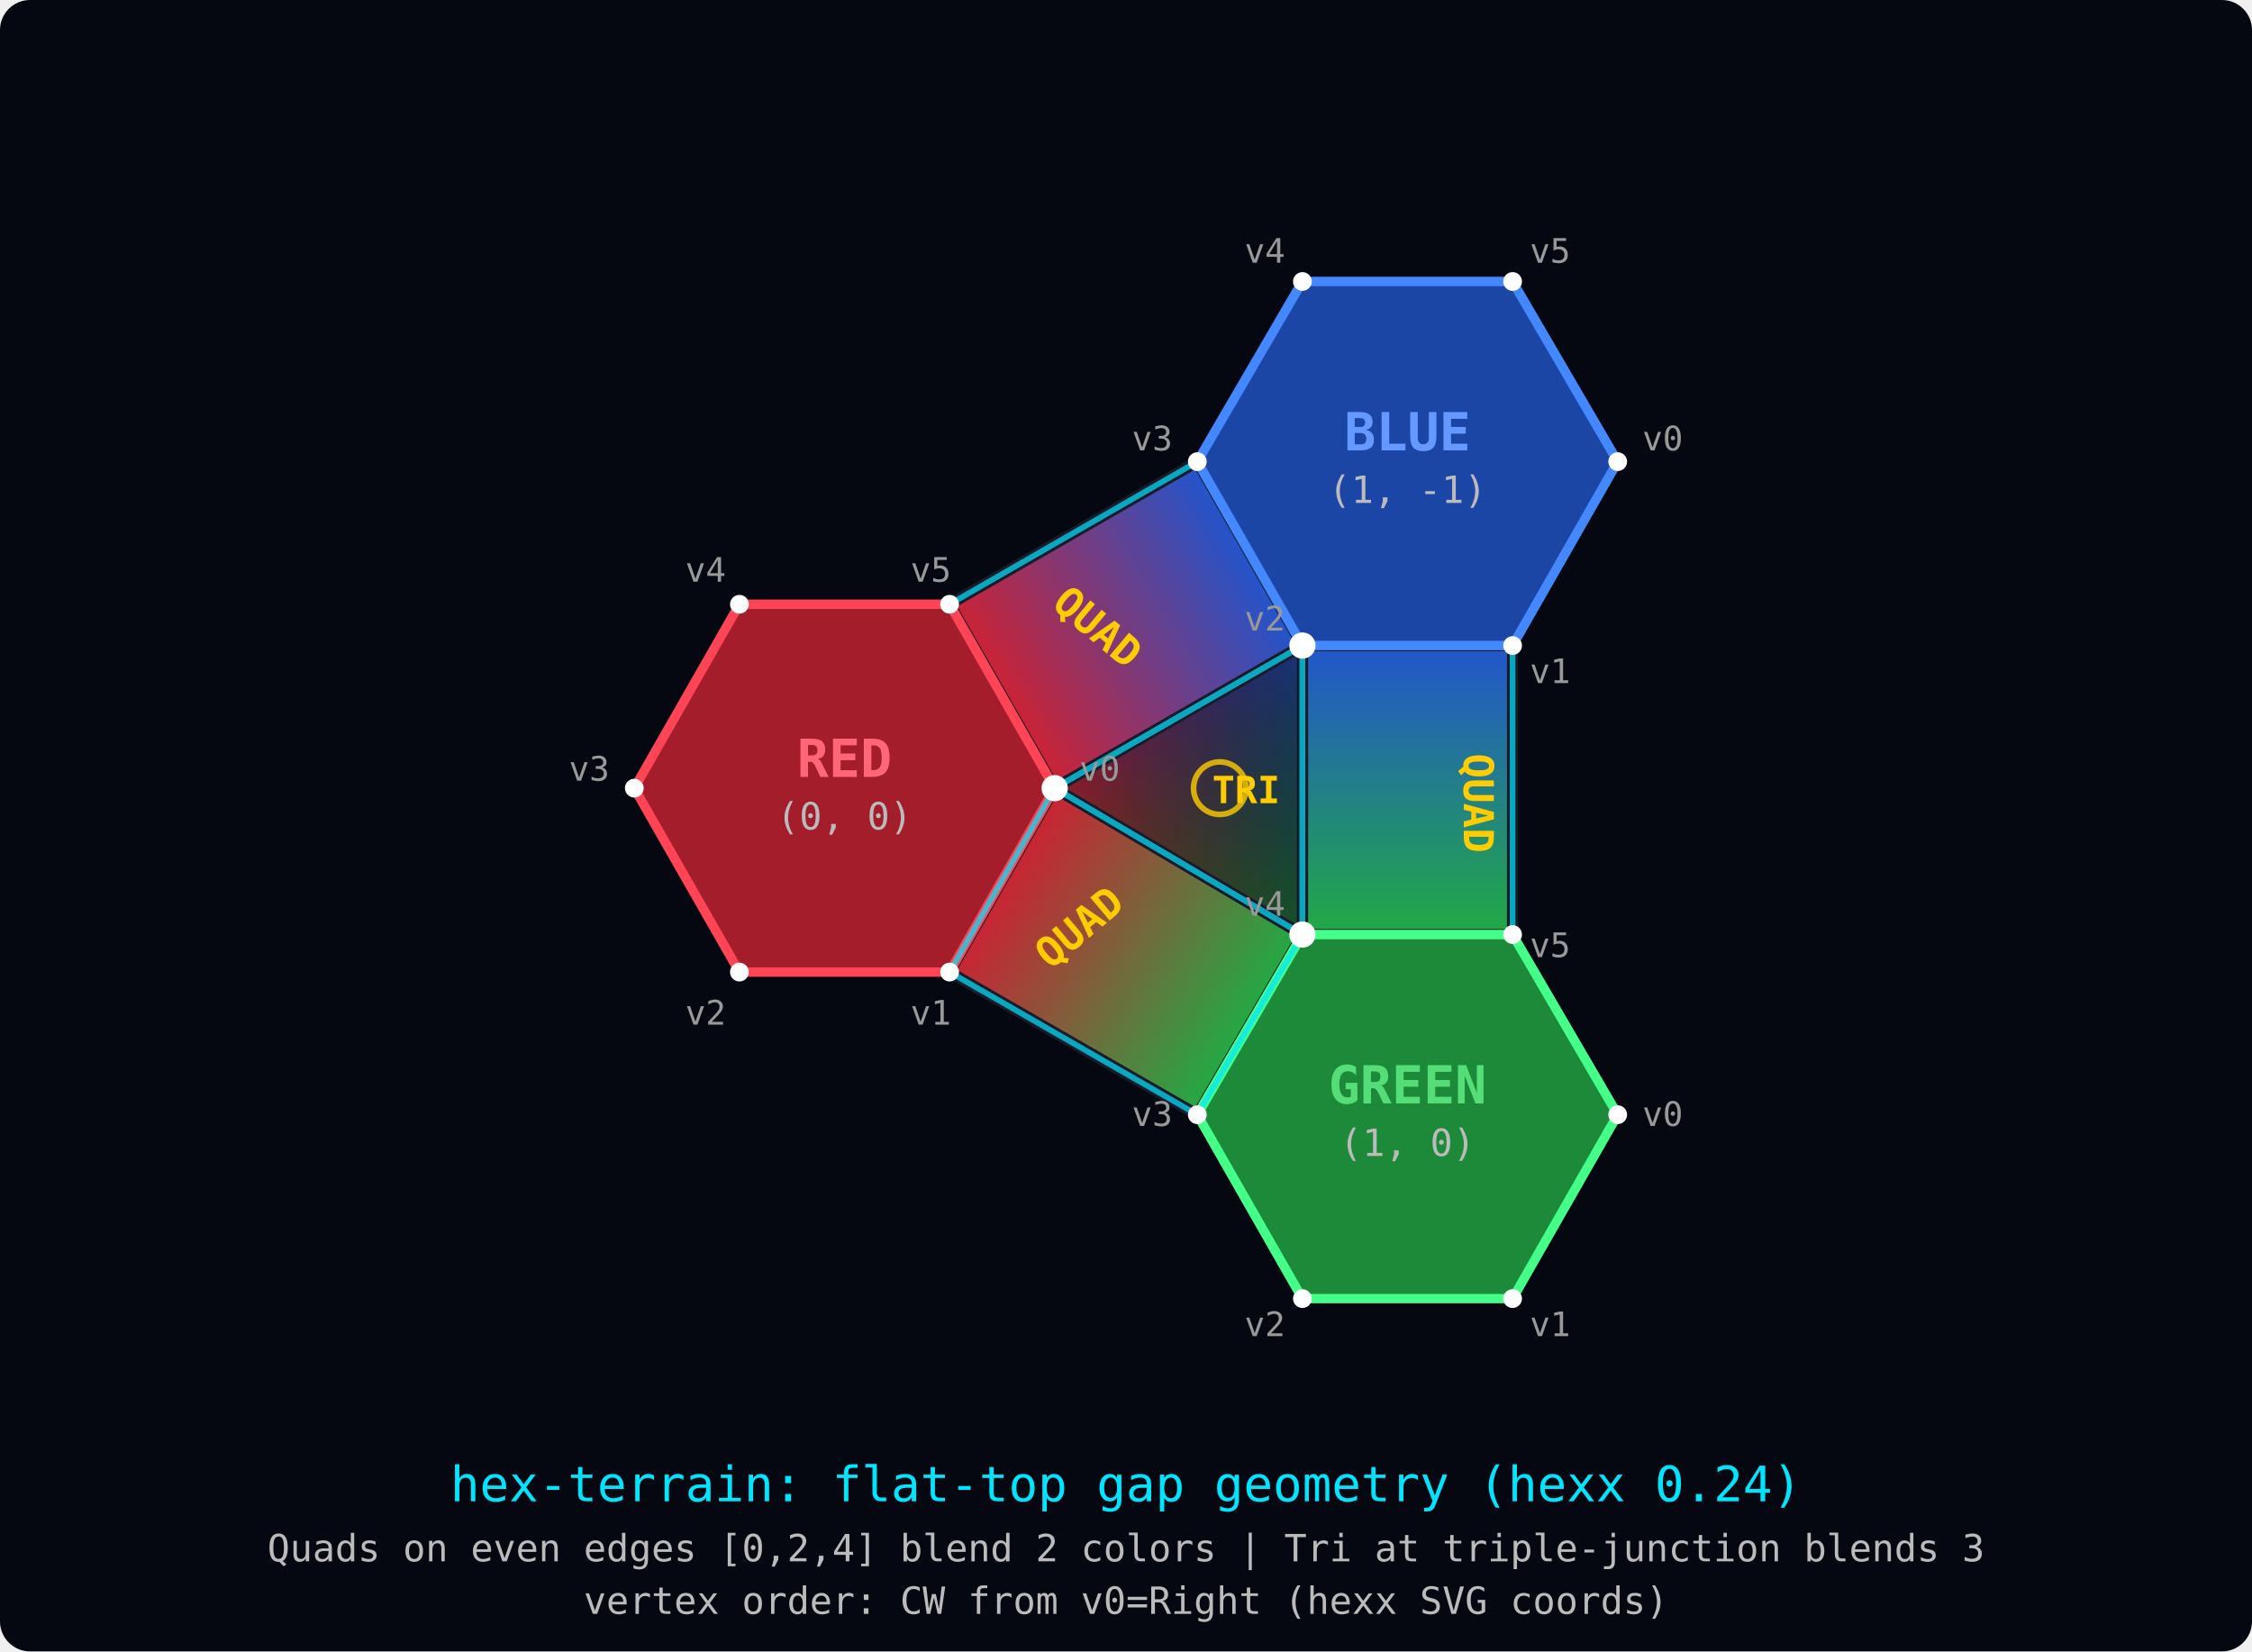
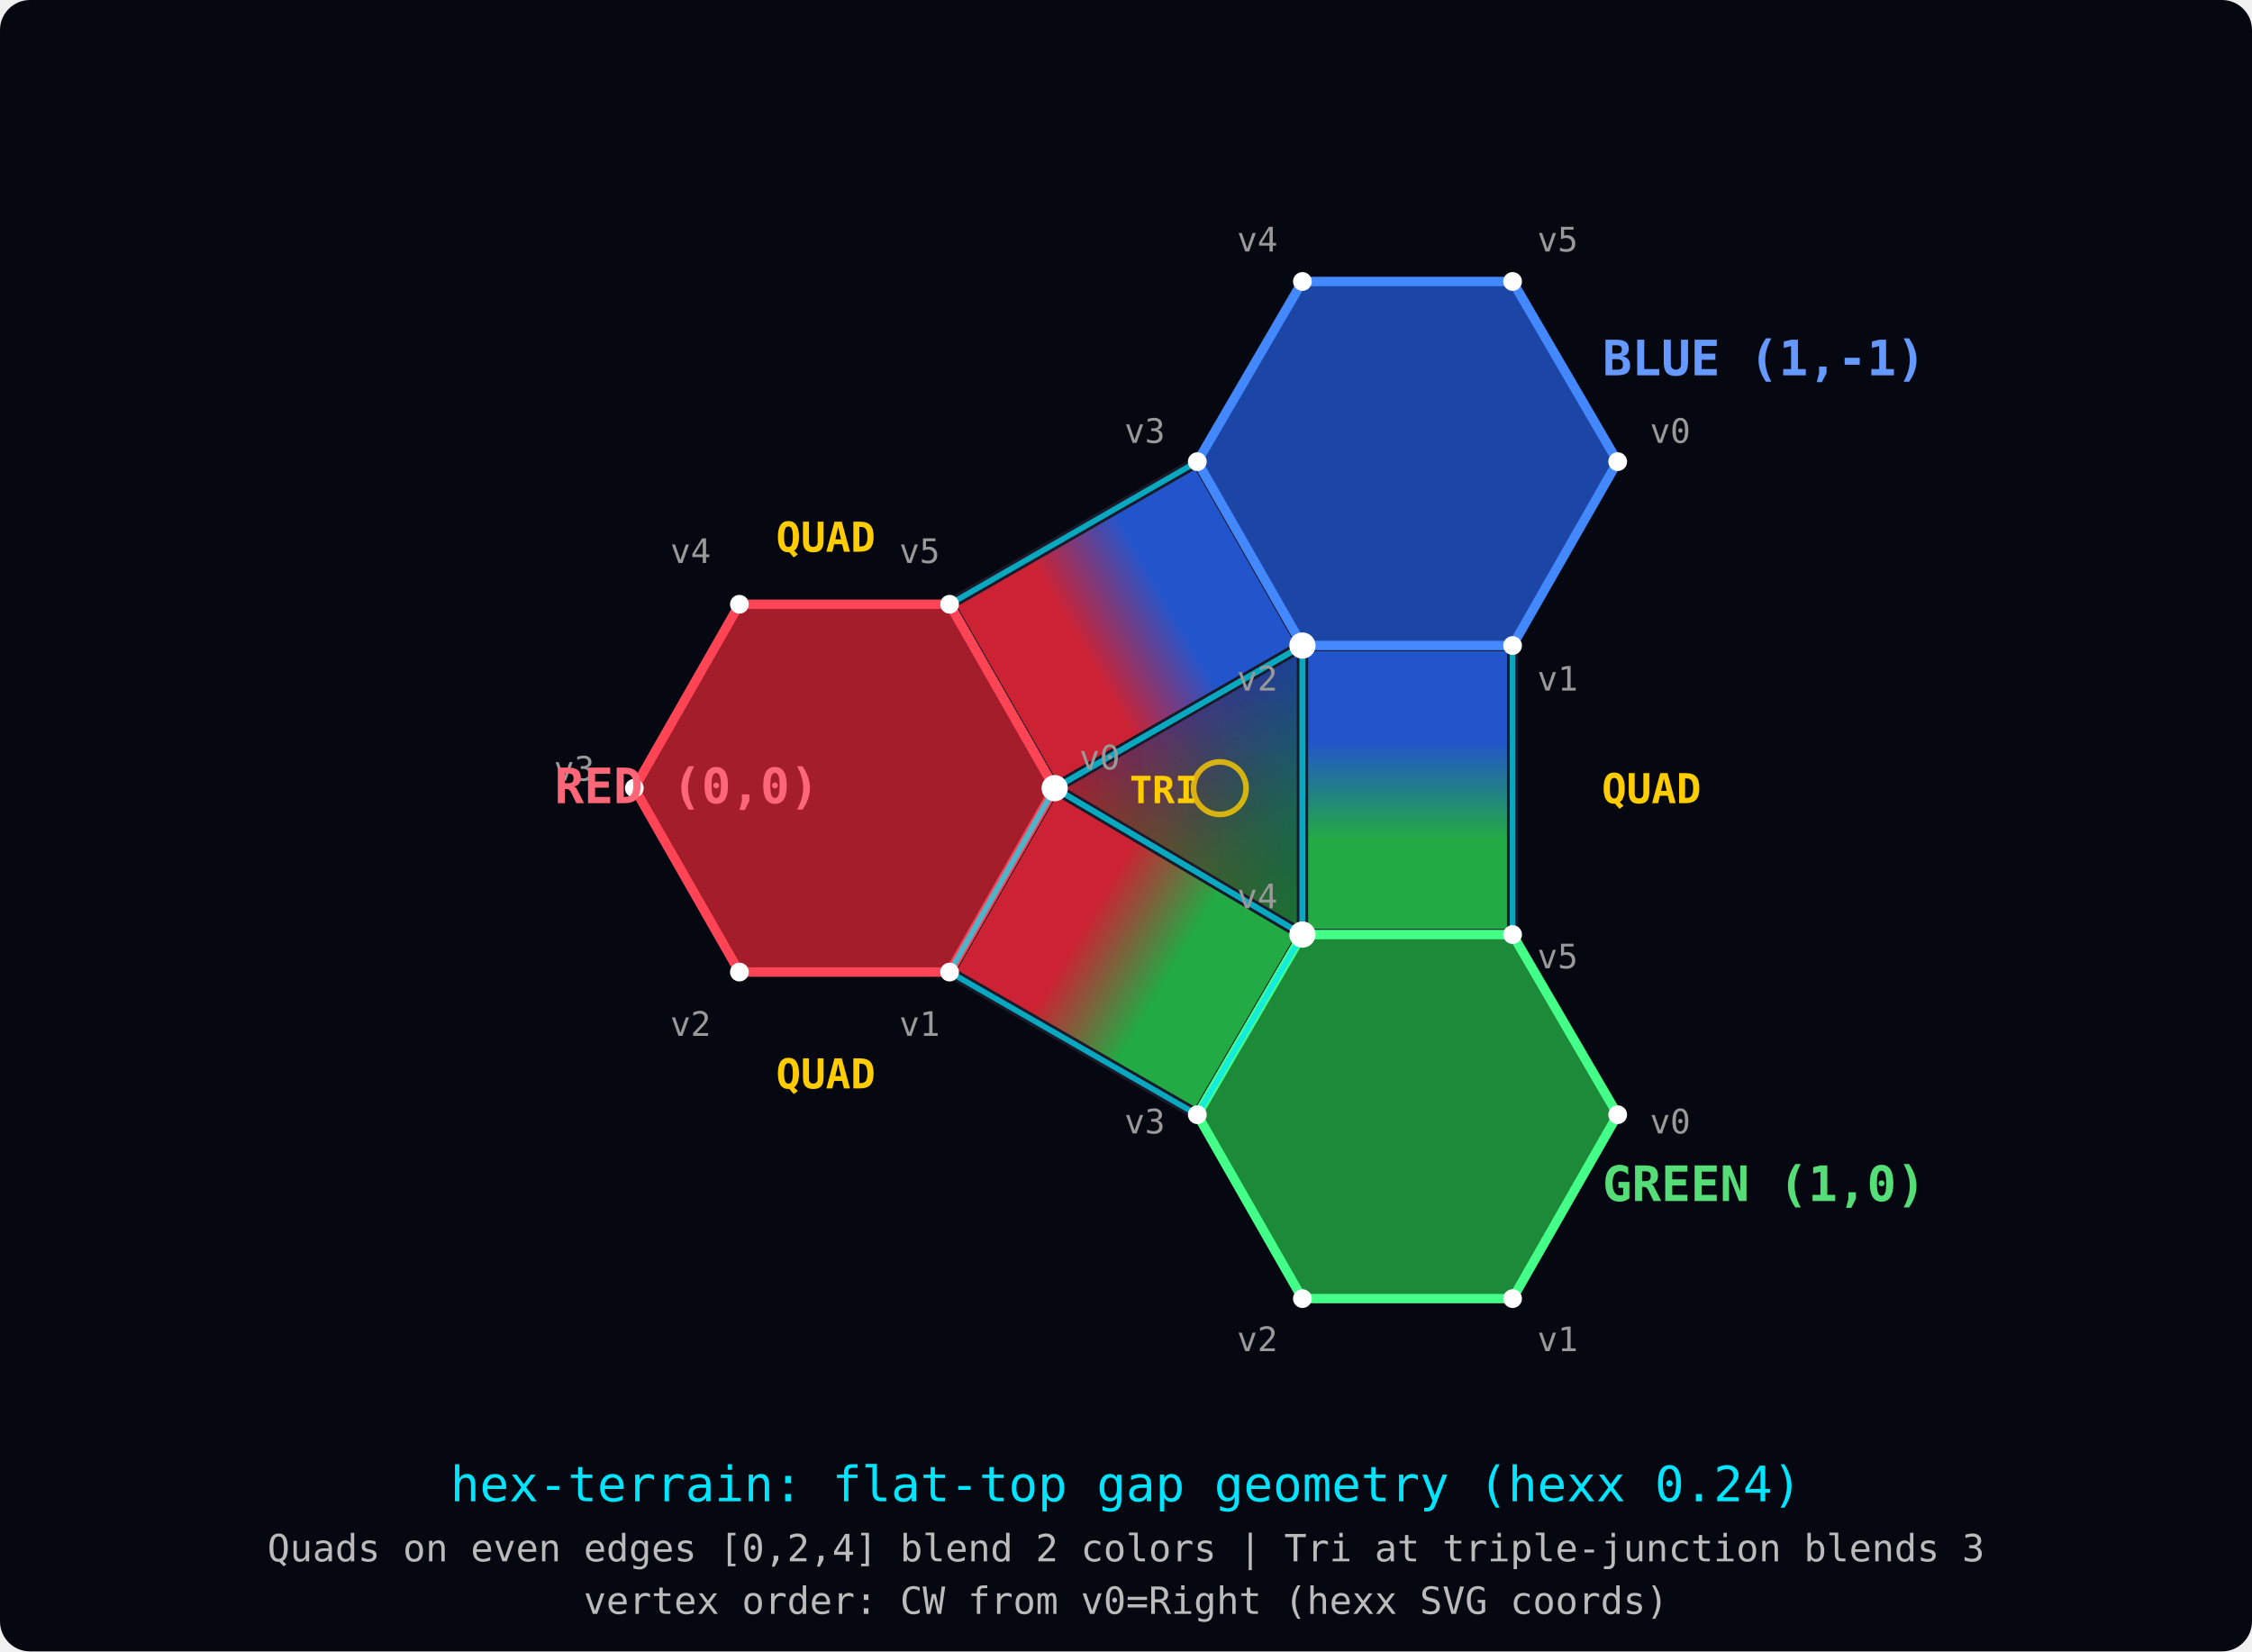
<svg xmlns="http://www.w3.org/2000/svg" viewBox="0 0 600 440" width="600" height="440">
  <defs>
    <style>
      text { font-family: monospace; font-size: 12px; fill: #fff; text-anchor: middle; }
      .label { font-size: 10px; fill: #bbb; }
      .vidx { font-size: 9px; fill: #999; }
      .gap-label { font-size: 11px; fill: #ffcc00; font-weight: bold; }
    </style>
    <linearGradient id="gRedGreen" gradientUnits="userSpaceOnUse" x1="267" y1="234" x2="333" y2="273">
      <stop offset="0%" stop-color="#cc2233" />
+       <stop offset="33%" stop-color="#cc2233" />
+       <stop offset="67%" stop-color="#22aa44" />
      <stop offset="100%" stop-color="#22aa44" />
    </linearGradient>
    <linearGradient id="gBlueRed" gradientUnits="userSpaceOnUse" x1="333" y1="148" x2="267" y2="186">
      <stop offset="0%" stop-color="#2255cc" />
+       <stop offset="33%" stop-color="#2255cc" />
+       <stop offset="67%" stop-color="#cc2233" />
      <stop offset="100%" stop-color="#cc2233" />
    </linearGradient>
    <linearGradient id="gGreenBlue" gradientUnits="userSpaceOnUse" x1="375" y1="249" x2="375" y2="172">
      <stop offset="0%" stop-color="#22aa44" />
+       <stop offset="33%" stop-color="#22aa44" />
+       <stop offset="67%" stop-color="#2255cc" />
      <stop offset="100%" stop-color="#2255cc" />
    </linearGradient>
    <linearGradient id="gTriR" gradientUnits="userSpaceOnUse" x1="281" y1="210" x2="347" y2="210">
      <stop offset="0%" stop-color="#cc2233" stop-opacity="1" />
+       <stop offset="45%" stop-color="#cc2233" stop-opacity="0.7" />
      <stop offset="100%" stop-color="#cc2233" stop-opacity="0" />
    </linearGradient>
    <linearGradient id="gTriB" gradientUnits="userSpaceOnUse" x1="347" y1="172" x2="314" y2="229">
      <stop offset="0%" stop-color="#2255cc" stop-opacity="1" />
+       <stop offset="45%" stop-color="#2255cc" stop-opacity="0.7" />
      <stop offset="100%" stop-color="#2255cc" stop-opacity="0" />
    </linearGradient>
    <linearGradient id="gTriG" gradientUnits="userSpaceOnUse" x1="347" y1="249" x2="314" y2="191">
      <stop offset="0%" stop-color="#22aa44" stop-opacity="1" />
+       <stop offset="45%" stop-color="#22aa44" stop-opacity="0.7" />
      <stop offset="100%" stop-color="#22aa44" stop-opacity="0" />
    </linearGradient>
  </defs>
  <rect width="600" height="440" rx="8" fill="#050810" />
  <polygon points="281,210 347,249 319,297 253,259" fill="url(#gRedGreen)" stroke="#1a1a2a" stroke-width="3" stroke-linejoin="round" />
  <polygon points="347,172 281,210 253,161 319,123" fill="url(#gBlueRed)" stroke="#1a1a2a" stroke-width="3" stroke-linejoin="round" />
  <polygon points="347,249 347,172 403,172 403,249" fill="url(#gGreenBlue)" stroke="#1a1a2a" stroke-width="3" stroke-linejoin="round" />
  <polygon points="281,210 347,249 347,172" fill="#0a0a14" />
-   <polygon points="281,210 347,249 347,172" fill="url(#gTriR)" opacity="0.7" />
-   <polygon points="281,210 347,249 347,172" fill="url(#gTriB)" opacity="0.55" />
-   <polygon points="281,210 347,249 347,172" fill="url(#gTriG)" opacity="0.45" />
+   <polygon points="281,210 347,249 347,172" fill="url(#gTriR)" opacity="0.85" />
+   <polygon points="281,210 347,249 347,172" fill="url(#gTriB)" opacity="0.75" />
+   <polygon points="281,210 347,249 347,172" fill="url(#gTriG)" opacity="0.65" />
  <polygon points="281,210 347,249 347,172" fill="none" stroke="#1a1a2a" stroke-width="3" stroke-linejoin="round" />
  <polygon points="281,210 253,259 197,259 169,210 197,161 253,161" fill="#cc2233" fill-opacity="0.8" stroke="#ff4455" stroke-width="2.5" stroke-linejoin="round" />
  <polygon points="431,123 403,172 347,172 319,123 347,75 403,75" fill="#2255cc" fill-opacity="0.8" stroke="#4488ff" stroke-width="2.5" stroke-linejoin="round" />
  <polygon points="431,297 403,346 347,346 319,297 347,249 403,249" fill="#22aa44" fill-opacity="0.8" stroke="#44ff88" stroke-width="2.5" stroke-linejoin="round" />
  <g stroke="#00e5ff" stroke-width="1.5" stroke-linecap="round" opacity="0.7" fill="none">
    <line x1="281" y1="210" x2="347" y2="249" />
    <line x1="347" y1="249" x2="319" y2="297" />
    <line x1="319" y1="297" x2="253" y2="259" />
    <line x1="253" y1="259" x2="281" y2="210" />
    <line x1="347" y1="172" x2="281" y2="210" />
    <line x1="253" y1="161" x2="319" y2="123" />
    <line x1="347" y1="249" x2="347" y2="172" />
    <line x1="403" y1="172" x2="403" y2="249" />
    <line x1="281" y1="210" x2="347" y2="172" />
    <line x1="347" y1="172" x2="347" y2="249" />
    <line x1="347" y1="249" x2="281" y2="210" />
  </g>
  <g fill="#fff">
    <circle cx="281" cy="210" r="3.5" />
    <circle cx="253" cy="259" r="2.5" />
    <circle cx="197" cy="259" r="2.5" />
    <circle cx="169" cy="210" r="2.5" />
    <circle cx="197" cy="161" r="2.5" />
    <circle cx="253" cy="161" r="2.5" />
    <circle cx="431" cy="123" r="2.5" />
    <circle cx="403" cy="172" r="2.5" />
    <circle cx="347" cy="172" r="3.5" />
    <circle cx="319" cy="123" r="2.5" />
    <circle cx="347" cy="75" r="2.5" />
    <circle cx="403" cy="75" r="2.5" />
    <circle cx="431" cy="297" r="2.5" />
    <circle cx="403" cy="346" r="2.5" />
    <circle cx="347" cy="346" r="2.5" />
    <circle cx="319" cy="297" r="2.5" />
    <circle cx="347" cy="249" r="3.5" />
    <circle cx="403" cy="249" r="2.5" />
  </g>
  <circle cx="325" cy="210" r="7" fill="none" stroke="#ffcc00" stroke-width="1.5" opacity="0.8" />
-   <text x="293" y="208" class="vidx">v0</text>
-   <text x="248" y="273" class="vidx">v1</text>
-   <text x="188" y="273" class="vidx">v2</text>
-   <text x="157" y="208" class="vidx">v3</text>
-   <text x="188" y="155" class="vidx">v4</text>
-   <text x="248" y="155" class="vidx">v5</text>
-   <text x="443" y="120" class="vidx">v0</text>
-   <text x="413" y="182" class="vidx">v1</text>
-   <text x="337" y="168" class="vidx">v2</text>
-   <text x="307" y="120" class="vidx">v3</text>
-   <text x="337" y="70" class="vidx">v4</text>
-   <text x="413" y="70" class="vidx">v5</text>
-   <text x="443" y="300" class="vidx">v0</text>
-   <text x="413" y="356" class="vidx">v1</text>
-   <text x="337" y="356" class="vidx">v2</text>
-   <text x="307" y="300" class="vidx">v3</text>
-   <text x="337" y="244" class="vidx">v4</text>
-   <text x="413" y="255" class="vidx">v5</text>
-   <text x="225" y="207" style="font-size:14px; fill:#ff6677; font-weight:bold;">RED</text>
-   <text x="225" y="221" class="label">(0, 0)</text>
-   <text x="375" y="120" style="font-size:14px; fill:#6699ff; font-weight:bold;">BLUE</text>
-   <text x="375" y="134" class="label">(1, -1)</text>
-   <text x="375" y="294" style="font-size:14px; fill:#55dd77; font-weight:bold;">GREEN</text>
-   <text x="375" y="308" class="label">(1, 0)</text>
-   <text x="290" y="250" class="gap-label" transform="rotate(-40,290,250)">QUAD</text>
-   <text x="290" y="170" class="gap-label" transform="rotate(40,290,170)">QUAD</text>
-   <text x="390" y="214" class="gap-label" transform="rotate(90,390,214)">QUAD</text>
-   <text x="332" y="214" class="gap-label" style="font-size:10px;">TRI</text>
+   <text x="293" y="205" class="vidx">v0</text>
+   <text x="245" y="276" class="vidx">v1</text>
+   <text x="184" y="276" class="vidx">v2</text>
+   <text x="153" y="208" class="vidx">v3</text>
+   <text x="184" y="150" class="vidx">v4</text>
+   <text x="245" y="150" class="vidx">v5</text>
+   <text x="445" y="118" class="vidx">v0</text>
+   <text x="415" y="184" class="vidx">v1</text>
+   <text x="335" y="184" class="vidx">v2</text>
+   <text x="305" y="118" class="vidx">v3</text>
+   <text x="335" y="67" class="vidx">v4</text>
+   <text x="415" y="67" class="vidx">v5</text>
+   <text x="445" y="302" class="vidx">v0</text>
+   <text x="415" y="360" class="vidx">v1</text>
+   <text x="335" y="360" class="vidx">v2</text>
+   <text x="305" y="302" class="vidx">v3</text>
+   <text x="335" y="242" class="vidx">v4</text>
+   <text x="415" y="258" class="vidx">v5</text>
+   <text x="183" y="214" style="font-size:13px; fill:#ff6677; font-weight:bold;" text-anchor="end">RED (0,0)</text>
+   <text x="470" y="100" style="font-size:13px; fill:#6699ff; font-weight:bold;" text-anchor="start">BLUE (1,-1)</text>
+   <text x="470" y="320" style="font-size:13px; fill:#55dd77; font-weight:bold;" text-anchor="start">GREEN (1,0)</text>
+   <text x="220" y="290" class="gap-label" text-anchor="end">QUAD</text>
+   <text x="220" y="147" class="gap-label" text-anchor="end">QUAD</text>
+   <text x="440" y="214" class="gap-label" text-anchor="start">QUAD</text>
+   <text x="310" y="214" class="gap-label" style="font-size:10px;" text-anchor="end">TRI</text>
  <text x="300" y="400" style="font-size:13px; fill:#00e5ff;">
    hex-terrain: flat-top gap geometry (hexx 0.24)
  </text>
  <text x="300" y="416" class="label">
    Quads on even edges [0,2,4] blend 2 colors | Tri at triple-junction blends 3
  </text>
  <text x="300" y="430" class="label">
    vertex order: CW from v0=Right (hexx SVG coords)
  </text>
</svg>
